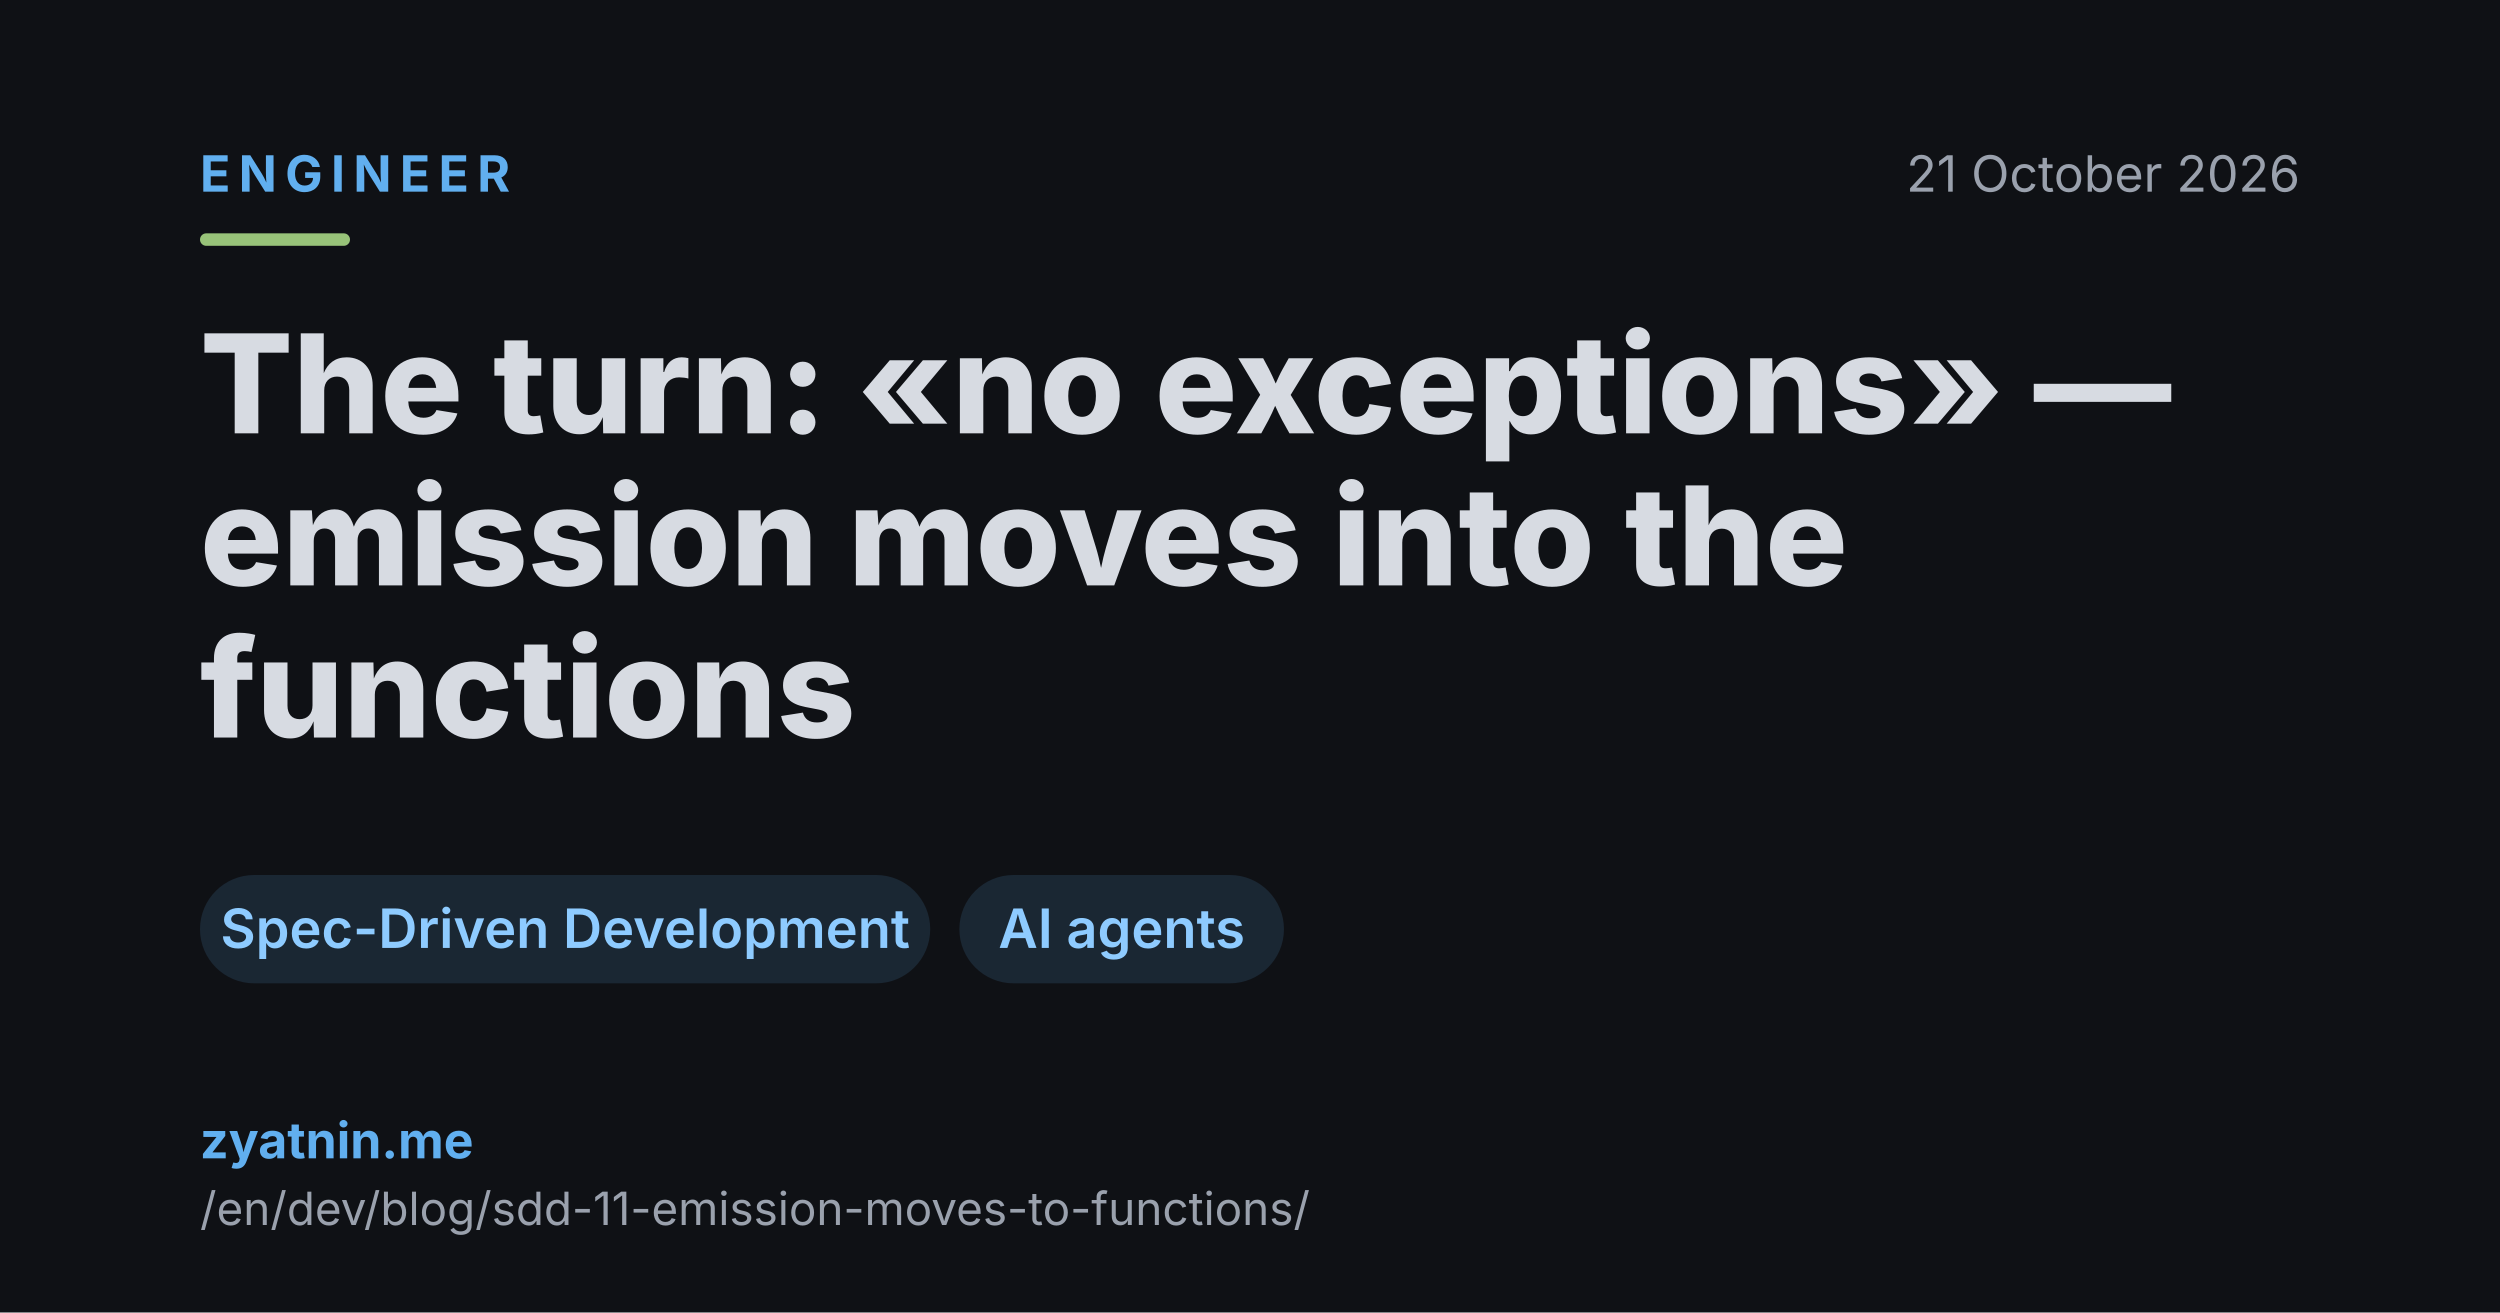
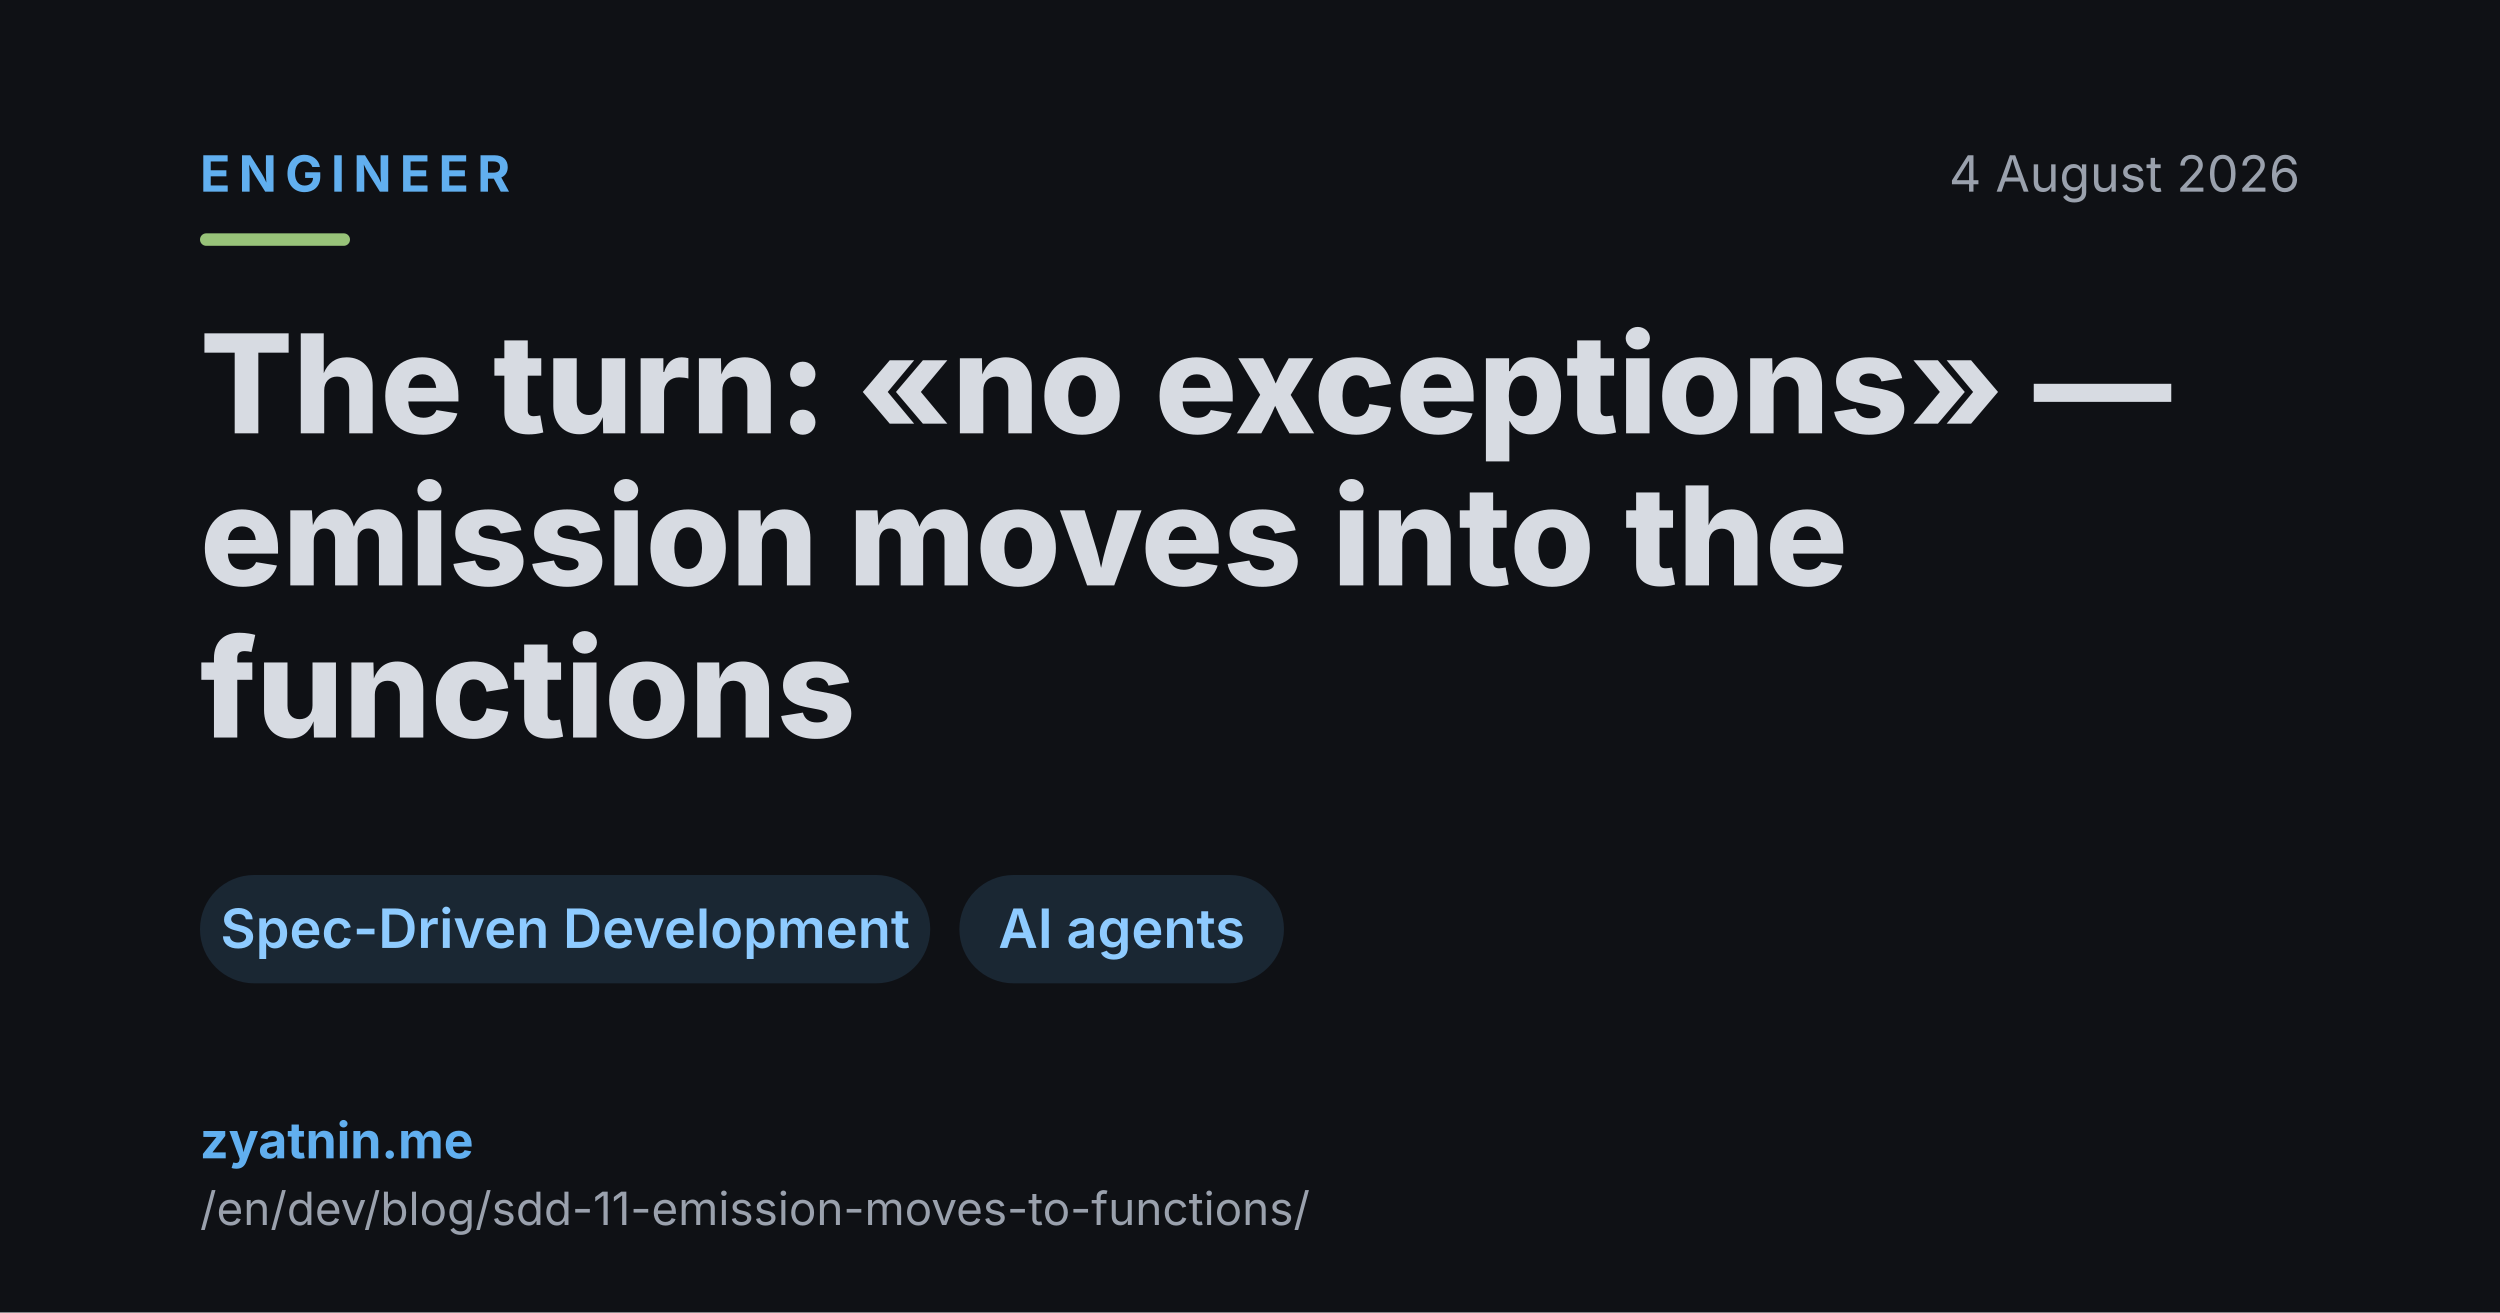
<svg xmlns="http://www.w3.org/2000/svg" width="1200" height="630" viewBox="0 0 1200 630">
  <rect width="1200" height="630" fill="#0f1115" />
  <text x="96" y="92" text-anchor="start" font-family="Inter" font-size="24" font-weight="700" letter-spacing="4" fill="#61afef">ENGINEER</text>
-   <text x="1104" y="92" text-anchor="end" font-family="Inter" font-size="24" font-weight="400" fill="#9aa1ad">21 October 2026</text>
+   <text x="1104" y="92" text-anchor="end" font-family="Inter" font-size="24" font-weight="400" fill="#9aa1ad">4 August 2026</text>
  <rect x="96" y="112" width="72" height="6" rx="3" fill="#98c379" />
  <text x="96" y="208" text-anchor="start" font-family="Inter" font-size="66" font-weight="800" fill="#d7dbe2">The turn: «no exceptions» —</text>
  <text x="96" y="281" text-anchor="start" font-family="Inter" font-size="66" font-weight="800" fill="#d7dbe2">emission moves into the</text>
  <text x="96" y="354" text-anchor="start" font-family="Inter" font-size="66" font-weight="800" fill="#d7dbe2">functions</text>
  <rect x="96.0" y="420" width="350.5" height="52" rx="26" fill="rgba(97, 175, 239, 0.14)" />
  <text x="271.3" y="455" text-anchor="middle" font-family="Inter" font-size="26" font-weight="600" fill="#8ecbff">Spec-Driven Development</text>
  <rect x="460.5" y="420" width="155.8" height="52" rx="26" fill="rgba(97, 175, 239, 0.14)" />
  <text x="538.4" y="455" text-anchor="middle" font-family="Inter" font-size="26" font-weight="600" fill="#8ecbff">AI agents</text>
  <text x="96" y="556" text-anchor="start" font-family="Inter" font-size="24" font-weight="700" fill="#61afef">zyatnin.me</text>
  <text x="96" y="588" text-anchor="start" font-family="Inter" font-size="22" font-weight="400" fill="#9aa1ad">/en/dev/blog/sdd-11-emission-moves-to-functions/</text>
</svg>
